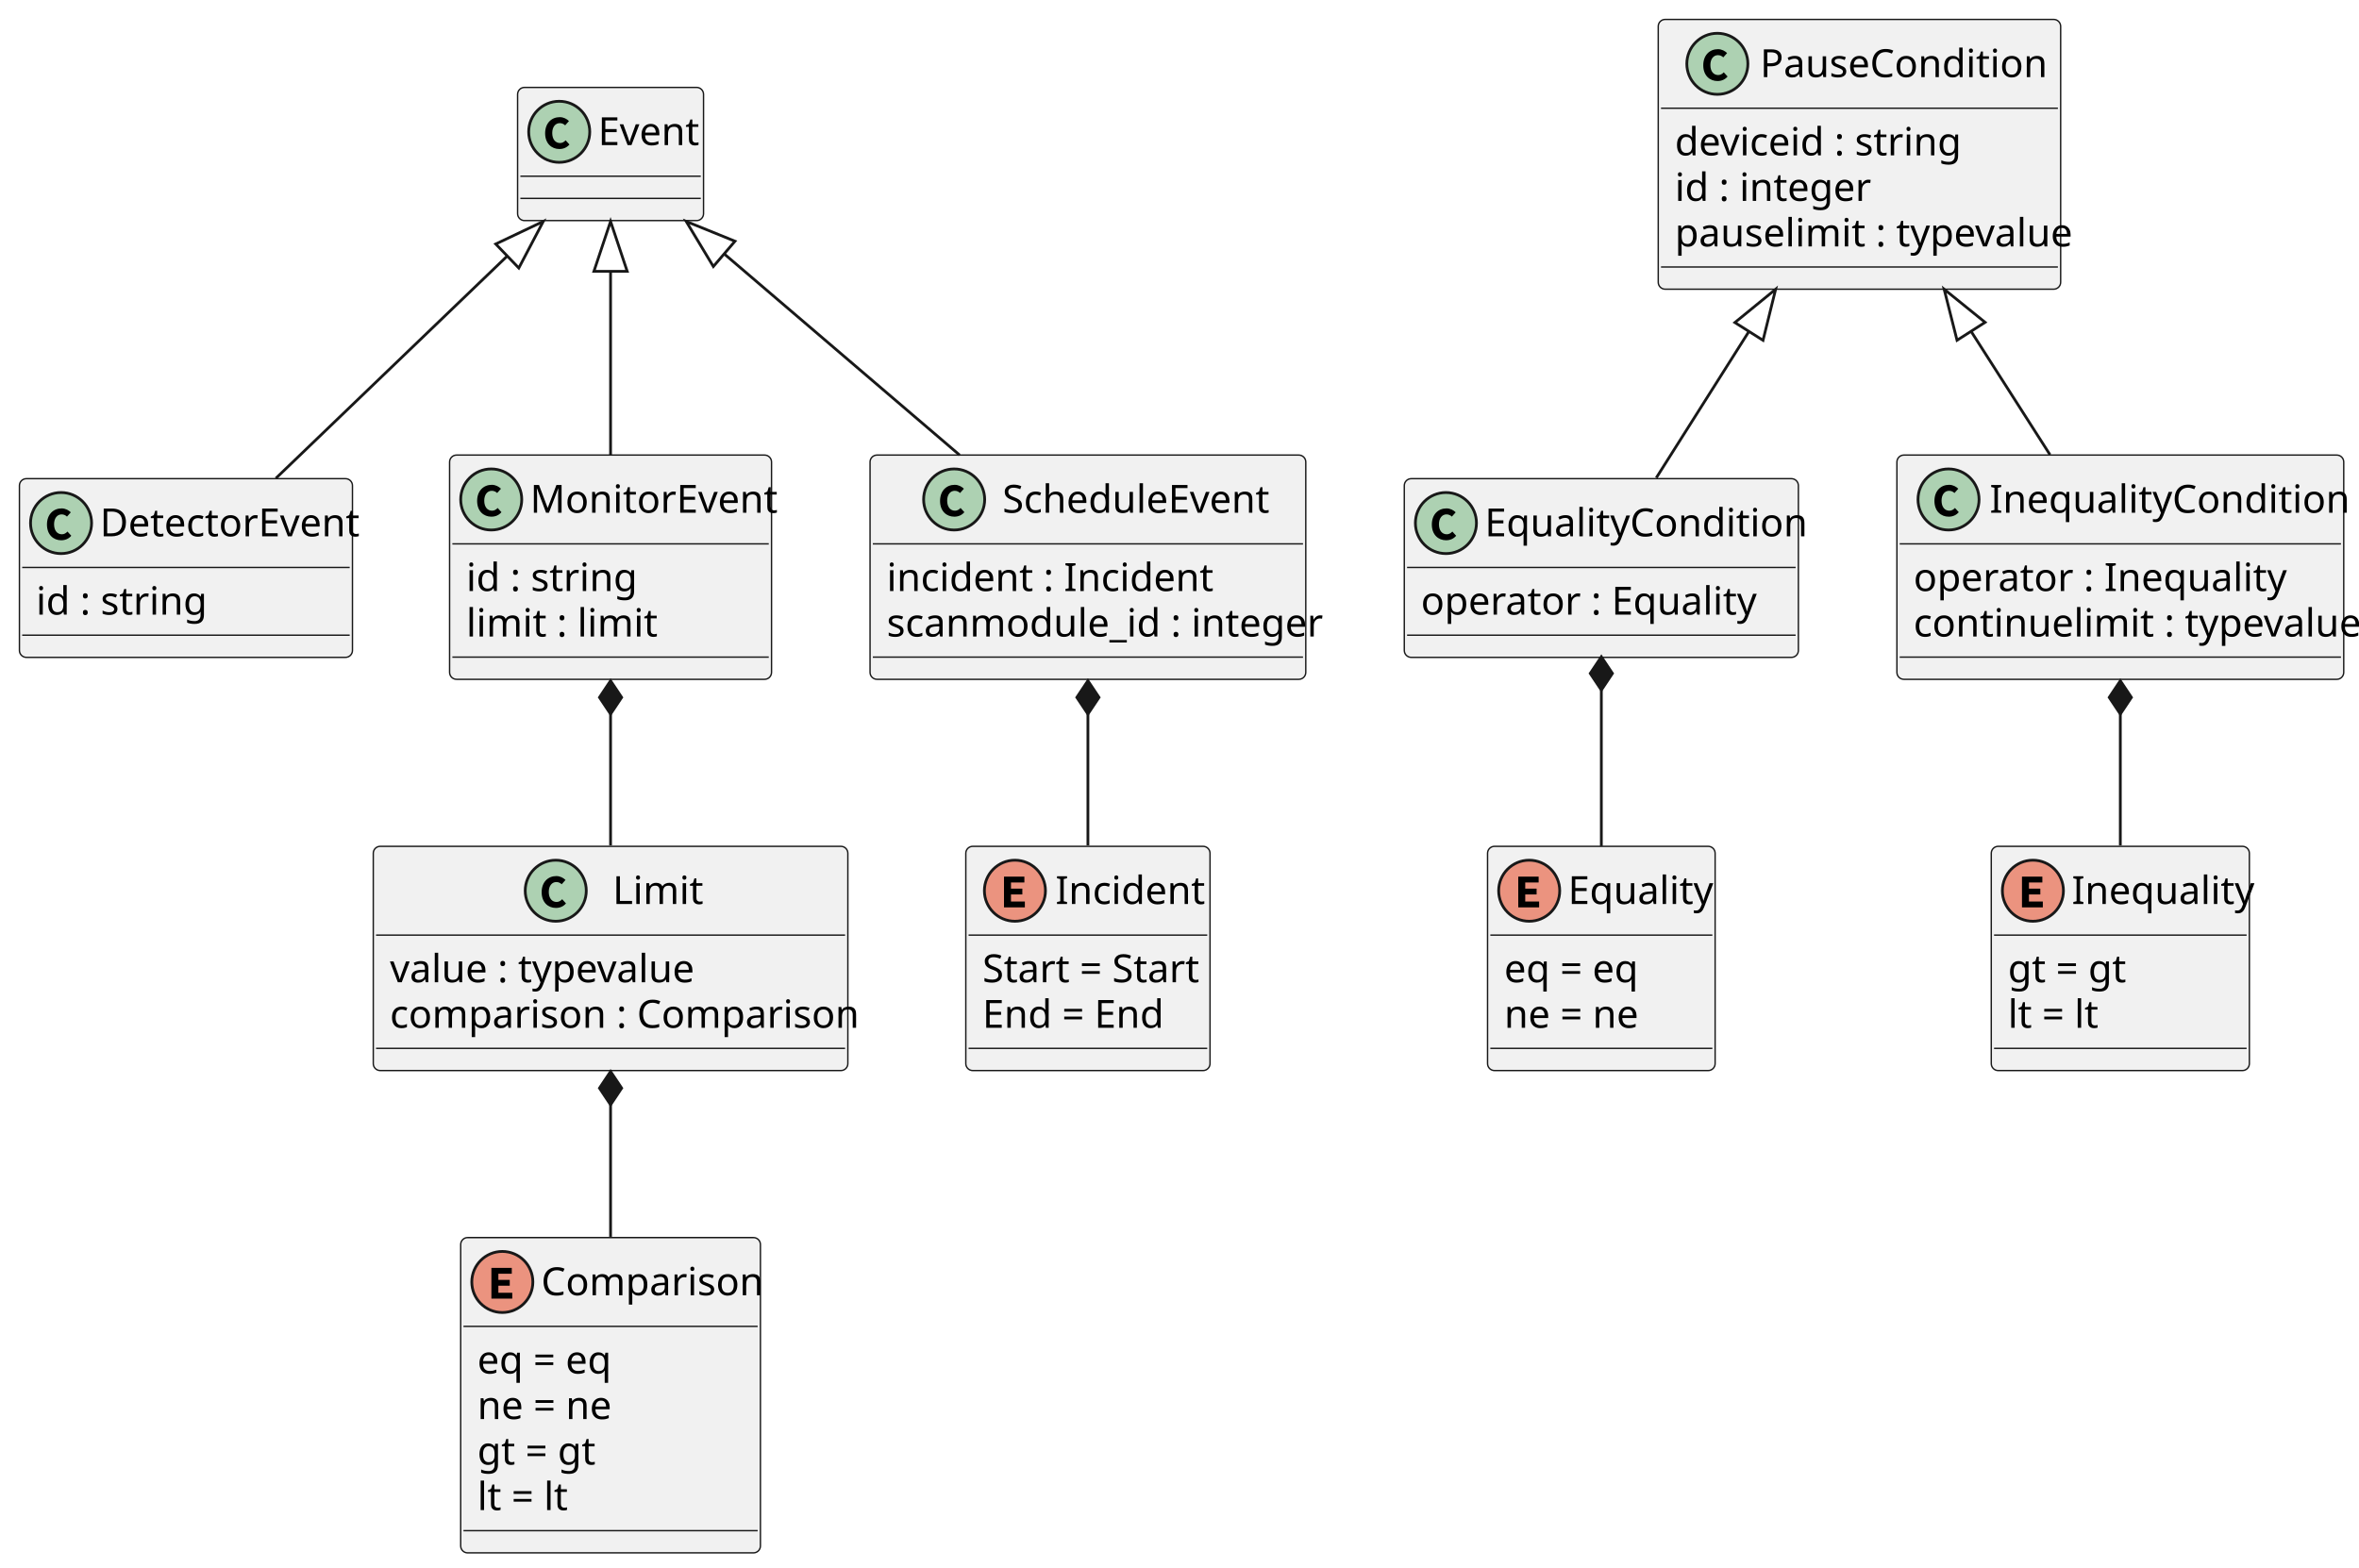
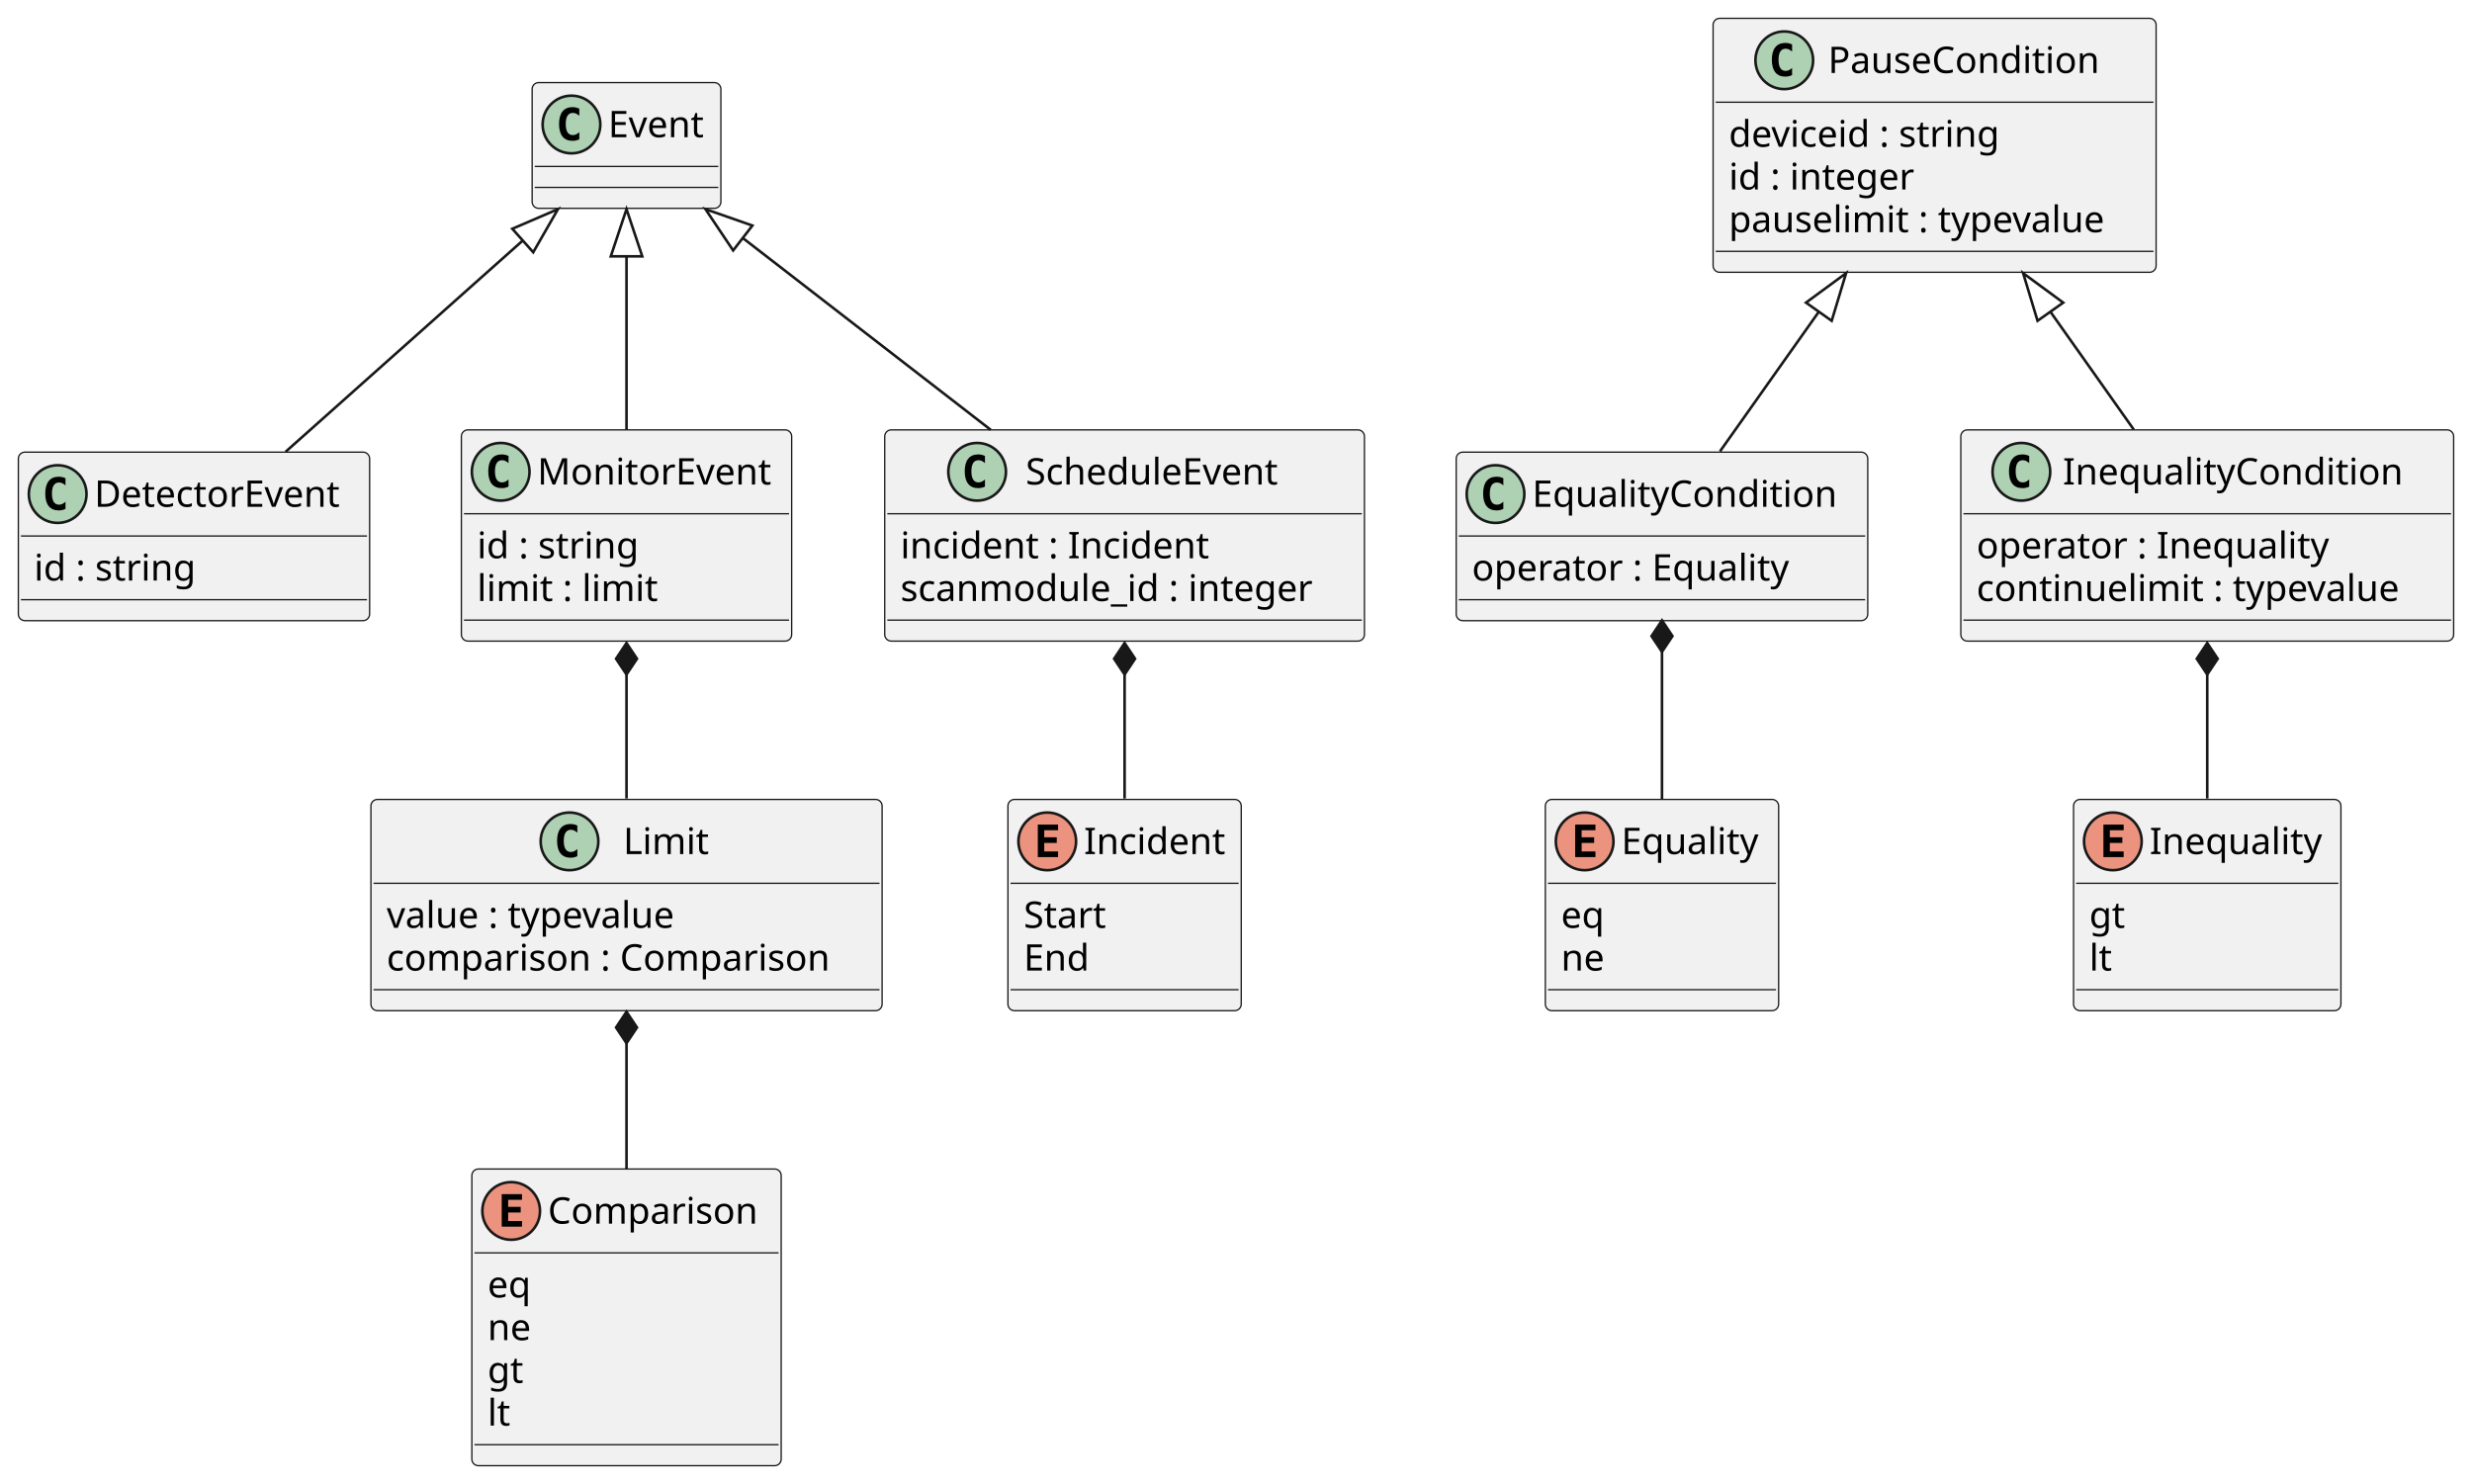
- <svg xmlns="http://www.w3.org/2000/svg" contentStyleType="text/css" height="452.8px" preserveAspectRatio="none" style="width:680px;height:452px;background:#FFFFFF;" version="1.1" viewBox="0 0 680 452" width="680.8px" zoomAndPan="magnify">
+ <svg xmlns="http://www.w3.org/2000/svg" contentStyleType="text/css" height="566px" preserveAspectRatio="none" style="width:943px;height:566px;background:#FFFFFF;" version="1.1" viewBox="0 0 943 566" width="943px" zoomAndPan="magnify">
  <defs />
  <g>
    <g id="elem_Event">
-       <rect codeLine="3" fill="#F1F1F1" height="38.4" id="Event" rx="2" ry="2" style="stroke:#181818;stroke-width:0.4;" width="53.6" x="149.2" y="25.2" />
-       <ellipse cx="161.2" cy="38" fill="#ADD1B2" rx="8.8" ry="8.8" style="stroke:#181818;stroke-width:0.8;" />
-       <path d="M161.238,42.962 C162.438,42.962 163.425,42.513 164.15,41.663 L163.05,40.45 C162.613,40.925 162.088,41.237 161.45,41.237 C160.113,41.237 159.188,40.175 159.188,38.35 C159.188,36.575 160.113,35.5 161.363,35.5 C162.012,35.5 162.488,35.75 162.912,36.138 L164.012,34.9 C163.412,34.312 162.488,33.775 161.363,33.775 C159,33.775 157.137,35.487 157.137,38.425 C157.137,41.4 159.037,42.962 161.238,42.962 Z " fill="#000000" />
-       <text fill="#000000" font-family="sans-serif" font-size="11.2" lengthAdjust="spacing" textLength="28" x="172.4" y="41.828">Event</text>
-       <line style="stroke:#181818;stroke-width:0.4;" x1="150" x2="202" y1="50.8" y2="50.8" />
-       <line style="stroke:#181818;stroke-width:0.4;" x1="150" x2="202" y1="57.2" y2="57.2" />
+       <rect codeLine="3" fill="#F1F1F1" height="48" id="Event" rx="2.5" ry="2.5" style="stroke:#181818;stroke-width:0.5;" width="72" x="203" y="31.5" />
+       <ellipse cx="218" cy="47.5" fill="#ADD1B2" rx="11" ry="11" style="stroke:#181818;stroke-width:1.0;" />
+       <path d="M220.984,53.141 Q220.406,53.438 219.766,53.578 Q219.125,53.734 218.422,53.734 Q215.906,53.734 214.578,52.094 Q213.266,50.438 213.266,47.312 Q213.266,44.172 214.578,42.531 Q215.906,40.875 218.422,40.875 Q219.125,40.875 219.766,41.031 Q220.422,41.172 220.984,41.469 L220.984,44.188 Q220.344,43.609 219.75,43.344 Q219.156,43.078 218.531,43.078 Q217.188,43.078 216.5,44.141 Q215.812,45.203 215.812,47.312 Q215.812,49.406 216.5,50.484 Q217.188,51.547 218.531,51.547 Q219.156,51.547 219.75,51.281 Q220.344,51 220.984,50.422 L220.984,53.141 Z " fill="#000000" />
+       <text fill="#000000" font-family="sans-serif" font-size="14" lengthAdjust="spacing" textLength="40" x="232" y="52.347">Event</text>
+       <line style="stroke:#181818;stroke-width:0.5;" x1="204" x2="274" y1="63.5" y2="63.5" />
+       <line style="stroke:#181818;stroke-width:0.5;" x1="204" x2="274" y1="71.5" y2="71.5" />
    </g>
    <g id="elem_DetectorEvent">
-       <rect codeLine="9" fill="#F1F1F1" height="51.525" id="DetectorEvent" rx="2" ry="2" style="stroke:#181818;stroke-width:0.4;" width="96" x="5.6" y="138" />
-       <ellipse cx="17.6" cy="150.8" fill="#ADD1B2" rx="8.8" ry="8.8" style="stroke:#181818;stroke-width:0.8;" />
-       <path d="M17.637,155.762 C18.837,155.762 19.825,155.312 20.55,154.463 L19.45,153.25 C19.012,153.725 18.488,154.037 17.85,154.037 C16.512,154.037 15.588,152.975 15.588,151.15 C15.588,149.375 16.512,148.3 17.762,148.3 C18.413,148.3 18.887,148.55 19.312,148.938 L20.413,147.7 C19.812,147.113 18.887,146.575 17.762,146.575 C15.4,146.575 13.537,148.287 13.537,151.225 C13.537,154.2 15.438,155.762 17.637,155.762 Z " fill="#000000" />
-       <text fill="#000000" font-family="sans-serif" font-size="11.2" lengthAdjust="spacing" textLength="70.4" x="28.8" y="154.628">DetectorEvent</text>
-       <line style="stroke:#181818;stroke-width:0.4;" x1="6.4" x2="100.8" y1="163.6" y2="163.6" />
-       <text fill="#000000" font-family="sans-serif" font-size="11.2" lengthAdjust="spacing" textLength="44.8" x="10.4" y="177.191">id : string</text>
-       <line style="stroke:#181818;stroke-width:0.4;" x1="6.4" x2="100.8" y1="183.125" y2="183.125" />
+       <rect codeLine="9" fill="#F1F1F1" height="64.297" id="DetectorEvent" rx="2.5" ry="2.5" style="stroke:#181818;stroke-width:0.5;" width="134" x="7" y="172.5" />
+       <ellipse cx="22" cy="188.5" fill="#ADD1B2" rx="11" ry="11" style="stroke:#181818;stroke-width:1.0;" />
+       <path d="M24.984,194.141 Q24.406,194.438 23.766,194.578 Q23.125,194.734 22.422,194.734 Q19.906,194.734 18.578,193.094 Q17.266,191.438 17.266,188.312 Q17.266,185.172 18.578,183.531 Q19.906,181.875 22.422,181.875 Q23.125,181.875 23.766,182.031 Q24.422,182.172 24.984,182.469 L24.984,185.188 Q24.344,184.609 23.75,184.344 Q23.156,184.078 22.531,184.078 Q21.188,184.078 20.5,185.141 Q19.812,186.203 19.812,188.312 Q19.812,190.406 20.5,191.484 Q21.188,192.547 22.531,192.547 Q23.156,192.547 23.75,192.281 Q24.344,192 24.984,191.422 L24.984,194.141 Z " fill="#000000" />
+       <text fill="#000000" font-family="sans-serif" font-size="14" lengthAdjust="spacing" textLength="102" x="36" y="193.347">DetectorEvent</text>
+       <line style="stroke:#181818;stroke-width:0.5;" x1="8" x2="140" y1="204.5" y2="204.5" />
+       <text fill="#000000" font-family="sans-serif" font-size="14" lengthAdjust="spacing" textLength="66" x="13" y="221.495">id : string</text>
+       <line style="stroke:#181818;stroke-width:0.5;" x1="8" x2="140" y1="228.797" y2="228.797" />
    </g>
    <g id="elem_MonitorEvent">
-       <rect codeLine="13" fill="#F1F1F1" height="64.65" id="MonitorEvent" rx="2" ry="2" style="stroke:#181818;stroke-width:0.4;" width="92.8" x="129.6" y="131.2" />
-       <ellipse cx="141.6" cy="144" fill="#ADD1B2" rx="8.8" ry="8.8" style="stroke:#181818;stroke-width:0.8;" />
-       <path d="M141.637,148.963 C142.838,148.963 143.825,148.512 144.55,147.662 L143.45,146.45 C143.012,146.925 142.488,147.238 141.85,147.238 C140.512,147.238 139.588,146.175 139.588,144.35 C139.588,142.575 140.512,141.5 141.762,141.5 C142.412,141.5 142.887,141.75 143.312,142.137 L144.412,140.9 C143.812,140.312 142.887,139.775 141.762,139.775 C139.4,139.775 137.537,141.488 137.537,144.425 C137.537,147.4 139.438,148.963 141.637,148.963 Z " fill="#000000" />
-       <text fill="#000000" font-family="sans-serif" font-size="11.2" lengthAdjust="spacing" textLength="67.2" x="152.8" y="147.828">MonitorEvent</text>
-       <line style="stroke:#181818;stroke-width:0.4;" x1="130.4" x2="221.6" y1="156.8" y2="156.8" />
-       <text fill="#000000" font-family="sans-serif" font-size="11.2" lengthAdjust="spacing" textLength="44.8" x="134.4" y="170.391">id : string</text>
-       <text fill="#000000" font-family="sans-serif" font-size="11.2" lengthAdjust="spacing" textLength="48.8" x="134.4" y="183.516">limit : limit</text>
-       <line style="stroke:#181818;stroke-width:0.4;" x1="130.4" x2="221.6" y1="189.45" y2="189.45" />
+       <rect codeLine="13" fill="#F1F1F1" height="80.594" id="MonitorEvent" rx="2.5" ry="2.5" style="stroke:#181818;stroke-width:0.5;" width="126" x="176" y="164" />
+       <ellipse cx="191" cy="180" fill="#ADD1B2" rx="11" ry="11" style="stroke:#181818;stroke-width:1.0;" />
+       <path d="M193.984,185.641 Q193.406,185.938 192.766,186.078 Q192.125,186.234 191.422,186.234 Q188.906,186.234 187.578,184.594 Q186.266,182.938 186.266,179.812 Q186.266,176.672 187.578,175.031 Q188.906,173.375 191.422,173.375 Q192.125,173.375 192.766,173.531 Q193.422,173.672 193.984,173.969 L193.984,176.688 Q193.344,176.109 192.75,175.844 Q192.156,175.578 191.531,175.578 Q190.188,175.578 189.5,176.641 Q188.812,177.703 188.812,179.812 Q188.812,181.906 189.5,182.984 Q190.188,184.047 191.531,184.047 Q192.156,184.047 192.75,183.781 Q193.344,183.5 193.984,182.922 L193.984,185.641 Z " fill="#000000" />
+       <text fill="#000000" font-family="sans-serif" font-size="14" lengthAdjust="spacing" textLength="94" x="205" y="184.847">MonitorEvent</text>
+       <line style="stroke:#181818;stroke-width:0.5;" x1="177" x2="301" y1="196" y2="196" />
+       <text fill="#000000" font-family="sans-serif" font-size="14" lengthAdjust="spacing" textLength="66" x="182" y="212.995">id : string</text>
+       <text fill="#000000" font-family="sans-serif" font-size="14" lengthAdjust="spacing" textLength="75" x="182" y="229.292">limit : limit</text>
+       <line style="stroke:#181818;stroke-width:0.5;" x1="177" x2="301" y1="236.594" y2="236.594" />
    </g>
    <g id="elem_ScheduleEvent">
-       <rect codeLine="19" fill="#F1F1F1" height="64.65" id="ScheduleEvent" rx="2" ry="2" style="stroke:#181818;stroke-width:0.4;" width="125.6" x="250.8" y="131.2" />
-       <ellipse cx="275.04" cy="144" fill="#ADD1B2" rx="8.8" ry="8.8" style="stroke:#181818;stroke-width:0.8;" />
-       <path d="M275.077,148.963 C276.277,148.963 277.265,148.512 277.99,147.662 L276.89,146.45 C276.452,146.925 275.928,147.238 275.29,147.238 C273.952,147.238 273.027,146.175 273.027,144.35 C273.027,142.575 273.952,141.5 275.202,141.5 C275.853,141.5 276.327,141.75 276.752,142.137 L277.853,140.9 C277.252,140.312 276.327,139.775 275.202,139.775 C272.84,139.775 270.978,141.488 270.978,144.425 C270.978,147.4 272.877,148.963 275.077,148.963 Z " fill="#000000" />
-       <text fill="#000000" font-family="sans-serif" font-size="11.2" lengthAdjust="spacing" textLength="72.8" x="288.96" y="147.828">ScheduleEvent</text>
-       <line style="stroke:#181818;stroke-width:0.4;" x1="251.6" x2="375.6" y1="156.8" y2="156.8" />
-       <text fill="#000000" font-family="sans-serif" font-size="11.2" lengthAdjust="spacing" textLength="86.4" x="255.6" y="170.391">incident : Incident</text>
-       <text fill="#000000" font-family="sans-serif" font-size="11.2" lengthAdjust="spacing" textLength="116" x="255.6" y="183.516">scanmodule_id : integer</text>
-       <line style="stroke:#181818;stroke-width:0.4;" x1="251.6" x2="375.6" y1="189.45" y2="189.45" />
+       <rect codeLine="19" fill="#F1F1F1" height="80.594" id="ScheduleEvent" rx="2.5" ry="2.5" style="stroke:#181818;stroke-width:0.5;" width="183" x="337.5" y="164" />
+       <ellipse cx="372.75" cy="180" fill="#ADD1B2" rx="11" ry="11" style="stroke:#181818;stroke-width:1.0;" />
+       <path d="M375.734,185.641 Q375.156,185.938 374.516,186.078 Q373.875,186.234 373.172,186.234 Q370.656,186.234 369.328,184.594 Q368.016,182.938 368.016,179.812 Q368.016,176.672 369.328,175.031 Q370.656,173.375 373.172,173.375 Q373.875,173.375 374.516,173.531 Q375.172,173.672 375.734,173.969 L375.734,176.688 Q375.094,176.109 374.5,175.844 Q373.906,175.578 373.281,175.578 Q371.938,175.578 371.25,176.641 Q370.562,177.703 370.562,179.812 Q370.562,181.906 371.25,182.984 Q371.938,184.047 373.281,184.047 Q373.906,184.047 374.5,183.781 Q375.094,183.5 375.734,182.922 L375.734,185.641 Z " fill="#000000" />
+       <text fill="#000000" font-family="sans-serif" font-size="14" lengthAdjust="spacing" textLength="106" x="391.25" y="184.847">ScheduleEvent</text>
+       <line style="stroke:#181818;stroke-width:0.5;" x1="338.5" x2="519.5" y1="196" y2="196" />
+       <text fill="#000000" font-family="sans-serif" font-size="14" lengthAdjust="spacing" textLength="127" x="343.5" y="212.995">incident : Incident</text>
+       <text fill="#000000" font-family="sans-serif" font-size="14" lengthAdjust="spacing" textLength="171" x="343.5" y="229.292">scanmodule_id : integer</text>
+       <line style="stroke:#181818;stroke-width:0.5;" x1="338.5" x2="519.5" y1="236.594" y2="236.594" />
    </g>
    <g id="elem_Limit">
-       <rect codeLine="30" fill="#F1F1F1" height="64.65" id="Limit" rx="2" ry="2" style="stroke:#181818;stroke-width:0.4;" width="136.8" x="107.6" y="244" />
-       <ellipse cx="160.2" cy="256.8" fill="#ADD1B2" rx="8.8" ry="8.8" style="stroke:#181818;stroke-width:0.8;" />
-       <path d="M160.238,261.762 C161.438,261.762 162.425,261.312 163.15,260.462 L162.05,259.25 C161.613,259.725 161.088,260.038 160.45,260.038 C159.113,260.038 158.188,258.975 158.188,257.15 C158.188,255.375 159.113,254.3 160.363,254.3 C161.012,254.3 161.488,254.55 161.912,254.938 L163.012,253.7 C162.412,253.113 161.488,252.575 160.363,252.575 C158,252.575 156.137,254.287 156.137,257.225 C156.137,260.2 158.037,261.762 160.238,261.762 Z " fill="#000000" />
-       <text fill="#000000" font-family="sans-serif" font-size="11.2" lengthAdjust="spacing" textLength="24.8" x="176.6" y="260.628">Limit</text>
-       <line style="stroke:#181818;stroke-width:0.4;" x1="108.4" x2="243.6" y1="269.6" y2="269.6" />
-       <text fill="#000000" font-family="sans-serif" font-size="11.2" lengthAdjust="spacing" textLength="81.6" x="112.4" y="283.191">value : typevalue</text>
-       <text fill="#000000" font-family="sans-serif" font-size="11.2" lengthAdjust="spacing" textLength="127.2" x="112.4" y="296.316">comparison : Comparison</text>
-       <line style="stroke:#181818;stroke-width:0.4;" x1="108.4" x2="243.6" y1="302.25" y2="302.25" />
+       <rect codeLine="30" fill="#F1F1F1" height="80.594" id="Limit" rx="2.5" ry="2.5" style="stroke:#181818;stroke-width:0.5;" width="195" x="141.5" y="305" />
+       <ellipse cx="217.25" cy="321" fill="#ADD1B2" rx="11" ry="11" style="stroke:#181818;stroke-width:1.0;" />
+       <path d="M220.234,326.641 Q219.656,326.938 219.016,327.078 Q218.375,327.234 217.672,327.234 Q215.156,327.234 213.828,325.594 Q212.516,323.938 212.516,320.812 Q212.516,317.672 213.828,316.031 Q215.156,314.375 217.672,314.375 Q218.375,314.375 219.016,314.531 Q219.672,314.672 220.234,314.969 L220.234,317.688 Q219.594,317.109 219,316.844 Q218.406,316.578 217.781,316.578 Q216.438,316.578 215.75,317.641 Q215.062,318.703 215.062,320.812 Q215.062,322.906 215.75,323.984 Q216.438,325.047 217.781,325.047 Q218.406,325.047 219,324.781 Q219.594,324.5 220.234,323.922 L220.234,326.641 Z " fill="#000000" />
+       <text fill="#000000" font-family="sans-serif" font-size="14" lengthAdjust="spacing" textLength="35" x="237.75" y="325.847">Limit</text>
+       <line style="stroke:#181818;stroke-width:0.5;" x1="142.5" x2="335.5" y1="337" y2="337" />
+       <text fill="#000000" font-family="sans-serif" font-size="14" lengthAdjust="spacing" textLength="122" x="147.5" y="353.995">value : typevalue</text>
+       <text fill="#000000" font-family="sans-serif" font-size="14" lengthAdjust="spacing" textLength="183" x="147.5" y="370.292">comparison : Comparison</text>
+       <line style="stroke:#181818;stroke-width:0.5;" x1="142.5" x2="335.5" y1="377.594" y2="377.594" />
    </g>
    <g id="elem_Incident">
-       <rect codeLine="25" fill="#F1F1F1" height="64.65" id="Incident" rx="2" ry="2" style="stroke:#181818;stroke-width:0.4;" width="70.4" x="278.4" y="244" />
-       <ellipse cx="292.56" cy="256.8" fill="#EB937F" rx="8.8" ry="8.8" style="stroke:#181818;stroke-width:0.8;" />
-       <path d="M289.41,261.6 L295.423,261.6 L295.423,259.913 L291.423,259.913 L291.423,257.875 L294.697,257.875 L294.697,256.2 L291.423,256.2 L291.423,254.425 L295.285,254.425 L295.285,252.738 L289.41,252.738 L289.41,261.6 Z " fill="#000000" />
-       <text fill="#000000" font-family="sans-serif" font-size="11.2" lengthAdjust="spacing" textLength="40" x="304.24" y="260.628">Incident</text>
-       <line style="stroke:#181818;stroke-width:0.4;" x1="279.2" x2="348" y1="269.6" y2="269.6" />
-       <text fill="#000000" font-family="sans-serif" font-size="11.2" lengthAdjust="spacing" textLength="60.8" x="283.2" y="283.191">Start = Start</text>
-       <text fill="#000000" font-family="sans-serif" font-size="11.2" lengthAdjust="spacing" textLength="49.6" x="283.2" y="296.316">End = End</text>
-       <line style="stroke:#181818;stroke-width:0.4;" x1="279.2" x2="348" y1="302.25" y2="302.25" />
+       <rect codeLine="25" fill="#F1F1F1" height="80.594" id="Incident" rx="2.5" ry="2.5" style="stroke:#181818;stroke-width:0.5;" width="89" x="384.5" y="305" />
+       <ellipse cx="399.5" cy="321" fill="#EB937F" rx="11" ry="11" style="stroke:#181818;stroke-width:1.0;" />
+       <path d="M403.625,327 L395.891,327 L395.891,314.594 L403.625,314.594 L403.625,316.75 L398.344,316.75 L398.344,319.438 L403.125,319.438 L403.125,321.594 L398.344,321.594 L398.344,324.844 L403.625,324.844 L403.625,327 Z " fill="#000000" />
+       <text fill="#000000" font-family="sans-serif" font-size="14" lengthAdjust="spacing" textLength="57" x="413.5" y="325.847">Incident</text>
+       <line style="stroke:#181818;stroke-width:0.5;" x1="385.5" x2="472.5" y1="337" y2="337" />
+       <text fill="#000000" font-family="sans-serif" font-size="14" lengthAdjust="spacing" textLength="34" x="390.5" y="353.995">Start</text>
+       <text fill="#000000" font-family="sans-serif" font-size="14" lengthAdjust="spacing" textLength="27" x="390.5" y="370.292">End</text>
+       <line style="stroke:#181818;stroke-width:0.5;" x1="385.5" x2="472.5" y1="377.594" y2="377.594" />
    </g>
    <g id="elem_Comparison">
-       <rect codeLine="36" fill="#F1F1F1" height="90.9" id="Comparison" rx="2" ry="2" style="stroke:#181818;stroke-width:0.4;" width="86.4" x="132.8" y="356.8" />
-       <ellipse cx="144.8" cy="369.6" fill="#EB937F" rx="8.8" ry="8.8" style="stroke:#181818;stroke-width:0.8;" />
-       <path d="M141.65,374.4 L147.662,374.4 L147.662,372.712 L143.662,372.712 L143.662,370.675 L146.938,370.675 L146.938,369 L143.662,369 L143.662,367.225 L147.525,367.225 L147.525,365.538 L141.65,365.538 L141.65,374.4 Z " fill="#000000" />
-       <text fill="#000000" font-family="sans-serif" font-size="11.2" lengthAdjust="spacing" textLength="60.8" x="156" y="373.428">Comparison</text>
-       <line style="stroke:#181818;stroke-width:0.4;" x1="133.6" x2="218.4" y1="382.4" y2="382.4" />
-       <text fill="#000000" font-family="sans-serif" font-size="11.2" lengthAdjust="spacing" textLength="35.2" x="137.6" y="395.991">eq = eq</text>
-       <text fill="#000000" font-family="sans-serif" font-size="11.2" lengthAdjust="spacing" textLength="35.2" x="137.6" y="409.116">ne = ne</text>
-       <text fill="#000000" font-family="sans-serif" font-size="11.2" lengthAdjust="spacing" textLength="32" x="137.6" y="422.241">gt = gt</text>
-       <text fill="#000000" font-family="sans-serif" font-size="11.2" lengthAdjust="spacing" textLength="24" x="137.6" y="435.366">lt = lt</text>
-       <line style="stroke:#181818;stroke-width:0.4;" x1="133.6" x2="218.4" y1="441.3" y2="441.3" />
+       <rect codeLine="36" fill="#F1F1F1" height="113.188" id="Comparison" rx="2.5" ry="2.5" style="stroke:#181818;stroke-width:0.5;" width="118" x="180" y="446" />
+       <ellipse cx="195" cy="462" fill="#EB937F" rx="11" ry="11" style="stroke:#181818;stroke-width:1.0;" />
+       <path d="M199.125,468 L191.391,468 L191.391,455.594 L199.125,455.594 L199.125,457.75 L193.844,457.75 L193.844,460.438 L198.625,460.438 L198.625,462.594 L193.844,462.594 L193.844,465.844 L199.125,465.844 L199.125,468 Z " fill="#000000" />
+       <text fill="#000000" font-family="sans-serif" font-size="14" lengthAdjust="spacing" textLength="86" x="209" y="466.847">Comparison</text>
+       <line style="stroke:#181818;stroke-width:0.5;" x1="181" x2="297" y1="478" y2="478" />
+       <text fill="#000000" font-family="sans-serif" font-size="14" lengthAdjust="spacing" textLength="18" x="186" y="494.995">eq</text>
+       <text fill="#000000" font-family="sans-serif" font-size="14" lengthAdjust="spacing" textLength="18" x="186" y="511.292">ne</text>
+       <text fill="#000000" font-family="sans-serif" font-size="14" lengthAdjust="spacing" textLength="14" x="186" y="527.589">gt</text>
+       <text fill="#000000" font-family="sans-serif" font-size="14" lengthAdjust="spacing" textLength="9" x="186" y="543.886">lt</text>
+       <line style="stroke:#181818;stroke-width:0.5;" x1="181" x2="297" y1="551.188" y2="551.188" />
    </g>
    <g id="elem_PauseCondition">
-       <rect codeLine="44" fill="#F1F1F1" height="77.775" id="PauseCondition" rx="2" ry="2" style="stroke:#181818;stroke-width:0.4;" width="116" x="478" y="5.6" />
-       <ellipse cx="495.04" cy="18.4" fill="#ADD1B2" rx="8.8" ry="8.8" style="stroke:#181818;stroke-width:0.8;" />
-       <path d="M495.077,23.363 C496.277,23.363 497.265,22.913 497.99,22.062 L496.89,20.85 C496.452,21.325 495.928,21.637 495.29,21.637 C493.952,21.637 493.027,20.575 493.027,18.75 C493.027,16.975 493.952,15.9 495.202,15.9 C495.853,15.9 496.327,16.15 496.752,16.538 L497.853,15.3 C497.252,14.713 496.327,14.175 495.202,14.175 C492.84,14.175 490.978,15.887 490.978,18.825 C490.978,21.8 492.877,23.363 495.077,23.363 Z " fill="#000000" />
-       <text fill="#000000" font-family="sans-serif" font-size="11.2" lengthAdjust="spacing" textLength="79.2" x="507.36" y="22.228">PauseCondition</text>
-       <line style="stroke:#181818;stroke-width:0.4;" x1="478.8" x2="593.2" y1="31.2" y2="31.2" />
-       <text fill="#000000" font-family="sans-serif" font-size="11.2" lengthAdjust="spacing" textLength="76" x="482.8" y="44.791">deviceid : string</text>
-       <text fill="#000000" font-family="sans-serif" font-size="11.2" lengthAdjust="spacing" textLength="50.4" x="482.8" y="57.916">id : integer</text>
-       <text fill="#000000" font-family="sans-serif" font-size="11.2" lengthAdjust="spacing" textLength="106.4" x="482.8" y="71.041">pauselimit : typevalue</text>
-       <line style="stroke:#181818;stroke-width:0.4;" x1="478.8" x2="593.2" y1="76.975" y2="76.975" />
+       <rect codeLine="44" fill="#F1F1F1" height="96.891" id="PauseCondition" rx="2.5" ry="2.5" style="stroke:#181818;stroke-width:0.5;" width="169" x="653.5" y="7" />
+       <ellipse cx="680.65" cy="23" fill="#ADD1B2" rx="11" ry="11" style="stroke:#181818;stroke-width:1.0;" />
+       <path d="M683.634,28.641 Q683.056,28.938 682.416,29.078 Q681.775,29.234 681.072,29.234 Q678.556,29.234 677.228,27.594 Q675.916,25.938 675.916,22.812 Q675.916,19.672 677.228,18.031 Q678.556,16.375 681.072,16.375 Q681.775,16.375 682.416,16.531 Q683.072,16.672 683.634,16.969 L683.634,19.688 Q682.994,19.109 682.4,18.844 Q681.806,18.578 681.181,18.578 Q679.837,18.578 679.15,19.641 Q678.462,20.703 678.462,22.812 Q678.462,24.906 679.15,25.984 Q679.837,27.047 681.181,27.047 Q681.806,27.047 682.4,26.781 Q682.994,26.5 683.634,25.922 L683.634,28.641 Z " fill="#000000" />
+       <text fill="#000000" font-family="sans-serif" font-size="14" lengthAdjust="spacing" textLength="110" x="697.35" y="27.847">PauseCondition</text>
+       <line style="stroke:#181818;stroke-width:0.5;" x1="654.5" x2="821.5" y1="39" y2="39" />
+       <text fill="#000000" font-family="sans-serif" font-size="14" lengthAdjust="spacing" textLength="113" x="659.5" y="55.995">deviceid : string</text>
+       <text fill="#000000" font-family="sans-serif" font-size="14" lengthAdjust="spacing" textLength="77" x="659.5" y="72.292">id : integer</text>
+       <text fill="#000000" font-family="sans-serif" font-size="14" lengthAdjust="spacing" textLength="157" x="659.5" y="88.589">pauselimit : typevalue</text>
+       <line style="stroke:#181818;stroke-width:0.5;" x1="654.5" x2="821.5" y1="95.891" y2="95.891" />
    </g>
    <g id="elem_EqualityCondition">
-       <rect codeLine="52" fill="#F1F1F1" height="51.525" id="EqualityCondition" rx="2" ry="2" style="stroke:#181818;stroke-width:0.4;" width="113.6" x="404.8" y="138" />
-       <ellipse cx="416.8" cy="150.8" fill="#ADD1B2" rx="8.8" ry="8.8" style="stroke:#181818;stroke-width:0.8;" />
-       <path d="M416.837,155.762 C418.038,155.762 419.025,155.312 419.75,154.463 L418.65,153.25 C418.212,153.725 417.688,154.037 417.05,154.037 C415.712,154.037 414.788,152.975 414.788,151.15 C414.788,149.375 415.712,148.3 416.962,148.3 C417.613,148.3 418.087,148.55 418.512,148.938 L419.613,147.7 C419.012,147.113 418.087,146.575 416.962,146.575 C414.6,146.575 412.738,148.287 412.738,151.225 C412.738,154.2 414.637,155.762 416.837,155.762 Z " fill="#000000" />
-       <text fill="#000000" font-family="sans-serif" font-size="11.2" lengthAdjust="spacing" textLength="88" x="428" y="154.628">EqualityCondition</text>
-       <line style="stroke:#181818;stroke-width:0.4;" x1="405.6" x2="517.6" y1="163.6" y2="163.6" />
-       <text fill="#000000" font-family="sans-serif" font-size="11.2" lengthAdjust="spacing" textLength="90.4" x="409.6" y="177.191">operator : Equality</text>
-       <line style="stroke:#181818;stroke-width:0.4;" x1="405.6" x2="517.6" y1="183.125" y2="183.125" />
+       <rect codeLine="52" fill="#F1F1F1" height="64.297" id="EqualityCondition" rx="2.5" ry="2.5" style="stroke:#181818;stroke-width:0.5;" width="157" x="555.5" y="172.5" />
+       <ellipse cx="570.5" cy="188.5" fill="#ADD1B2" rx="11" ry="11" style="stroke:#181818;stroke-width:1.0;" />
+       <path d="M573.484,194.141 Q572.906,194.438 572.266,194.578 Q571.625,194.734 570.922,194.734 Q568.406,194.734 567.078,193.094 Q565.766,191.438 565.766,188.312 Q565.766,185.172 567.078,183.531 Q568.406,181.875 570.922,181.875 Q571.625,181.875 572.266,182.031 Q572.922,182.172 573.484,182.469 L573.484,185.188 Q572.844,184.609 572.25,184.344 Q571.656,184.078 571.031,184.078 Q569.688,184.078 569,185.141 Q568.312,186.203 568.312,188.312 Q568.312,190.406 569,191.484 Q569.688,192.547 571.031,192.547 Q571.656,192.547 572.25,192.281 Q572.844,192 573.484,191.422 L573.484,194.141 Z " fill="#000000" />
+       <text fill="#000000" font-family="sans-serif" font-size="14" lengthAdjust="spacing" textLength="125" x="584.5" y="193.347">EqualityCondition</text>
+       <line style="stroke:#181818;stroke-width:0.5;" x1="556.5" x2="711.5" y1="204.5" y2="204.5" />
+       <text fill="#000000" font-family="sans-serif" font-size="14" lengthAdjust="spacing" textLength="132" x="561.5" y="221.495">operator : Equality</text>
+       <line style="stroke:#181818;stroke-width:0.5;" x1="556.5" x2="711.5" y1="228.797" y2="228.797" />
    </g>
    <g id="elem_InequalityCondition">
-       <rect codeLine="62" fill="#F1F1F1" height="64.65" id="InequalityCondition" rx="2" ry="2" style="stroke:#181818;stroke-width:0.4;" width="128.8" x="546.8" y="131.2" />
-       <ellipse cx="561.68" cy="144" fill="#ADD1B2" rx="8.8" ry="8.8" style="stroke:#181818;stroke-width:0.8;" />
-       <path d="M561.717,148.963 C562.918,148.963 563.905,148.512 564.63,147.662 L563.53,146.45 C563.092,146.925 562.567,147.238 561.93,147.238 C560.592,147.238 559.668,146.175 559.668,144.35 C559.668,142.575 560.592,141.5 561.842,141.5 C562.492,141.5 562.967,141.75 563.393,142.137 L564.492,140.9 C563.893,140.312 562.967,139.775 561.842,139.775 C559.48,139.775 557.617,141.488 557.617,144.425 C557.617,147.4 559.518,148.963 561.717,148.963 Z " fill="#000000" />
-       <text fill="#000000" font-family="sans-serif" font-size="11.2" lengthAdjust="spacing" textLength="96.8" x="573.52" y="147.828">InequalityCondition</text>
-       <line style="stroke:#181818;stroke-width:0.4;" x1="547.6" x2="674.8" y1="156.8" y2="156.8" />
-       <text fill="#000000" font-family="sans-serif" font-size="11.2" lengthAdjust="spacing" textLength="99.2" x="551.6" y="170.391">operator : Inequality</text>
-       <text fill="#000000" font-family="sans-serif" font-size="11.2" lengthAdjust="spacing" textLength="119.2" x="551.6" y="183.516">continuelimit : typevalue</text>
-       <line style="stroke:#181818;stroke-width:0.4;" x1="547.6" x2="674.8" y1="189.45" y2="189.45" />
+       <rect codeLine="62" fill="#F1F1F1" height="80.594" id="InequalityCondition" rx="2.5" ry="2.5" style="stroke:#181818;stroke-width:0.5;" width="188" x="748" y="164" />
+       <ellipse cx="771.1" cy="180" fill="#ADD1B2" rx="11" ry="11" style="stroke:#181818;stroke-width:1.0;" />
+       <path d="M774.084,185.641 Q773.506,185.938 772.866,186.078 Q772.225,186.234 771.522,186.234 Q769.006,186.234 767.678,184.594 Q766.366,182.938 766.366,179.812 Q766.366,176.672 767.678,175.031 Q769.006,173.375 771.522,173.375 Q772.225,173.375 772.866,173.531 Q773.522,173.672 774.084,173.969 L774.084,176.688 Q773.444,176.109 772.85,175.844 Q772.256,175.578 771.631,175.578 Q770.288,175.578 769.6,176.641 Q768.913,177.703 768.913,179.812 Q768.913,181.906 769.6,182.984 Q770.288,184.047 771.631,184.047 Q772.256,184.047 772.85,183.781 Q773.444,183.5 774.084,182.922 L774.084,185.641 Z " fill="#000000" />
+       <text fill="#000000" font-family="sans-serif" font-size="14" lengthAdjust="spacing" textLength="138" x="786.9" y="184.847">InequalityCondition</text>
+       <line style="stroke:#181818;stroke-width:0.5;" x1="749" x2="935" y1="196" y2="196" />
+       <text fill="#000000" font-family="sans-serif" font-size="14" lengthAdjust="spacing" textLength="145" x="754" y="212.995">operator : Inequality</text>
+       <text fill="#000000" font-family="sans-serif" font-size="14" lengthAdjust="spacing" textLength="176" x="754" y="229.292">continuelimit : typevalue</text>
+       <line style="stroke:#181818;stroke-width:0.5;" x1="749" x2="935" y1="236.594" y2="236.594" />
    </g>
    <g id="elem_Equality">
-       <rect codeLine="57" fill="#F1F1F1" height="64.65" id="Equality" rx="2" ry="2" style="stroke:#181818;stroke-width:0.4;" width="65.6" x="428.8" y="244" />
-       <ellipse cx="440.8" cy="256.8" fill="#EB937F" rx="8.8" ry="8.8" style="stroke:#181818;stroke-width:0.8;" />
-       <path d="M437.65,261.6 L443.663,261.6 L443.663,259.913 L439.663,259.913 L439.663,257.875 L442.938,257.875 L442.938,256.2 L439.663,256.2 L439.663,254.425 L443.525,254.425 L443.525,252.738 L437.65,252.738 L437.65,261.6 Z " fill="#000000" />
-       <text fill="#000000" font-family="sans-serif" font-size="11.2" lengthAdjust="spacing" textLength="40" x="452" y="260.628">Equality</text>
-       <line style="stroke:#181818;stroke-width:0.4;" x1="429.6" x2="493.6" y1="269.6" y2="269.6" />
-       <text fill="#000000" font-family="sans-serif" font-size="11.2" lengthAdjust="spacing" textLength="35.2" x="433.6" y="283.191">eq = eq</text>
-       <text fill="#000000" font-family="sans-serif" font-size="11.2" lengthAdjust="spacing" textLength="35.2" x="433.6" y="296.316">ne = ne</text>
-       <line style="stroke:#181818;stroke-width:0.4;" x1="429.6" x2="493.6" y1="302.25" y2="302.25" />
+       <rect codeLine="57" fill="#F1F1F1" height="80.594" id="Equality" rx="2.5" ry="2.5" style="stroke:#181818;stroke-width:0.5;" width="89" x="589.5" y="305" />
+       <ellipse cx="604.5" cy="321" fill="#EB937F" rx="11" ry="11" style="stroke:#181818;stroke-width:1.0;" />
+       <path d="M608.625,327 L600.891,327 L600.891,314.594 L608.625,314.594 L608.625,316.75 L603.344,316.75 L603.344,319.438 L608.125,319.438 L608.125,321.594 L603.344,321.594 L603.344,324.844 L608.625,324.844 L608.625,327 Z " fill="#000000" />
+       <text fill="#000000" font-family="sans-serif" font-size="14" lengthAdjust="spacing" textLength="57" x="618.5" y="325.847">Equality</text>
+       <line style="stroke:#181818;stroke-width:0.5;" x1="590.5" x2="677.5" y1="337" y2="337" />
+       <text fill="#000000" font-family="sans-serif" font-size="14" lengthAdjust="spacing" textLength="18" x="595.5" y="353.995">eq</text>
+       <text fill="#000000" font-family="sans-serif" font-size="14" lengthAdjust="spacing" textLength="18" x="595.5" y="370.292">ne</text>
+       <line style="stroke:#181818;stroke-width:0.5;" x1="590.5" x2="677.5" y1="377.594" y2="377.594" />
    </g>
    <g id="elem_Inequality">
-       <rect codeLine="68" fill="#F1F1F1" height="64.65" id="Inequality" rx="2" ry="2" style="stroke:#181818;stroke-width:0.4;" width="74.4" x="574" y="244" />
-       <ellipse cx="586" cy="256.8" fill="#EB937F" rx="8.8" ry="8.8" style="stroke:#181818;stroke-width:0.8;" />
-       <path d="M582.85,261.6 L588.862,261.6 L588.862,259.913 L584.862,259.913 L584.862,257.875 L588.138,257.875 L588.138,256.2 L584.862,256.2 L584.862,254.425 L588.725,254.425 L588.725,252.738 L582.85,252.738 L582.85,261.6 Z " fill="#000000" />
-       <text fill="#000000" font-family="sans-serif" font-size="11.2" lengthAdjust="spacing" textLength="48.8" x="597.2" y="260.628">Inequality</text>
-       <line style="stroke:#181818;stroke-width:0.4;" x1="574.8" x2="647.6" y1="269.6" y2="269.6" />
-       <text fill="#000000" font-family="sans-serif" font-size="11.2" lengthAdjust="spacing" textLength="32" x="578.8" y="283.191">gt = gt</text>
-       <text fill="#000000" font-family="sans-serif" font-size="11.2" lengthAdjust="spacing" textLength="24" x="578.8" y="296.316">lt = lt</text>
-       <line style="stroke:#181818;stroke-width:0.4;" x1="574.8" x2="647.6" y1="302.25" y2="302.25" />
+       <rect codeLine="68" fill="#F1F1F1" height="80.594" id="Inequality" rx="2.5" ry="2.5" style="stroke:#181818;stroke-width:0.5;" width="102" x="791" y="305" />
+       <ellipse cx="806" cy="321" fill="#EB937F" rx="11" ry="11" style="stroke:#181818;stroke-width:1.0;" />
+       <path d="M810.125,327 L802.391,327 L802.391,314.594 L810.125,314.594 L810.125,316.75 L804.844,316.75 L804.844,319.438 L809.625,319.438 L809.625,321.594 L804.844,321.594 L804.844,324.844 L810.125,324.844 L810.125,327 Z " fill="#000000" />
+       <text fill="#000000" font-family="sans-serif" font-size="14" lengthAdjust="spacing" textLength="70" x="820" y="325.847">Inequality</text>
+       <line style="stroke:#181818;stroke-width:0.5;" x1="792" x2="892" y1="337" y2="337" />
+       <text fill="#000000" font-family="sans-serif" font-size="14" lengthAdjust="spacing" textLength="14" x="797" y="353.995">gt</text>
+       <text fill="#000000" font-family="sans-serif" font-size="14" lengthAdjust="spacing" textLength="9" x="797" y="370.292">lt</text>
+       <line style="stroke:#181818;stroke-width:0.5;" x1="792" x2="892" y1="377.594" y2="377.594" />
    </g>
    <g id="link_Event_DetectorEvent">
-       <path codeLine="5" d="M146.224,73.809 C125.392,93.825 102.568,115.752 79.512,137.904 " fill="none" id="Event-backto-DetectorEvent" style="stroke:#181818;stroke-width:0.8;" />
-       <polygon fill="none" points="156.608,63.832,142.899,70.348,149.55,77.27,156.608,63.832" style="stroke:#181818;stroke-width:0.8;" />
+       <path codeLine="5" d="M199.421,91.765 C171.341,116.785 140.01,144.69 108.93,172.38 " fill="none" id="Event-backto-DetectorEvent" style="stroke:#181818;stroke-width:1.0;" />
+       <polygon fill="none" points="212.86,79.79,195.429,87.285,203.412,96.244,212.86,79.79" style="stroke:#181818;stroke-width:1.0;" />
    </g>
    <g id="link_Event_MonitorEvent">
-       <path codeLine="6" d="M176,78.232 C176,96.304 176,109.664 176,131.192 " fill="none" id="Event-backto-MonitorEvent" style="stroke:#181818;stroke-width:0.8;" />
-       <polygon fill="none" points="176,63.832,171.2,78.232,180.8,78.232,176,63.832" style="stroke:#181818;stroke-width:0.8;" />
+       <path codeLine="6" d="M239,97.79 C239,120.38 239,137.08 239,163.99 " fill="none" id="Event-backto-MonitorEvent" style="stroke:#181818;stroke-width:1.0;" />
+       <polygon fill="none" points="239,79.79,233,97.79,245,97.79,239,79.79" style="stroke:#181818;stroke-width:1.0;" />
    </g>
    <g id="link_Event_ScheduleEvent">
-       <path codeLine="7" d="M208.746,73.188 C229.89,91.26 251.432,109.664 276.616,131.192 " fill="none" id="Event-backto-ScheduleEvent" style="stroke:#181818;stroke-width:0.8;" />
-       <polygon fill="none" points="197.8,63.832,205.628,76.837,211.865,69.539,197.8,63.832" style="stroke:#181818;stroke-width:0.8;" />
+       <path codeLine="7" d="M283.345,90.806 C312.535,113.397 343.16,137.08 377.94,163.99 " fill="none" id="Event-backto-ScheduleEvent" style="stroke:#181818;stroke-width:1.0;" />
+       <polygon fill="none" points="269.11,79.79,279.673,95.552,287.017,86.061,269.11,79.79" style="stroke:#181818;stroke-width:1.0;" />
    </g>
    <g id="link_MonitorEvent_Limit">
-       <path codeLine="17" d="M176,205.864 C176,220.752 176,228.84 176,243.728 " fill="none" id="MonitorEvent-backto-Limit" style="stroke:#181818;stroke-width:0.8;" />
-       <polygon fill="#181818" points="176,196.264,172.8,201.064,176,205.864,179.2,201.064,176,196.264" style="stroke:#181818;stroke-width:0.8;" />
+       <path codeLine="17" d="M239,257.33 C239,275.94 239,286.05 239,304.66 " fill="none" id="MonitorEvent-backto-Limit" style="stroke:#181818;stroke-width:1.0;" />
+       <polygon fill="#181818" points="239,245.33,235,251.33,239,257.33,243,251.33,239,245.33" style="stroke:#181818;stroke-width:1.0;" />
    </g>
    <g id="link_ScheduleEvent_Incident">
-       <path codeLine="23" d="M313.6,205.864 C313.6,220.752 313.6,228.84 313.6,243.728 " fill="none" id="ScheduleEvent-backto-Incident" style="stroke:#181818;stroke-width:0.8;" />
-       <polygon fill="#181818" points="313.6,196.264,310.4,201.064,313.6,205.864,316.8,201.064,313.6,196.264" style="stroke:#181818;stroke-width:0.8;" />
+       <path codeLine="23" d="M429,257.33 C429,275.94 429,286.05 429,304.66 " fill="none" id="ScheduleEvent-backto-Incident" style="stroke:#181818;stroke-width:1.0;" />
+       <polygon fill="#181818" points="429,245.33,425,251.33,429,257.33,433,251.33,429,245.33" style="stroke:#181818;stroke-width:1.0;" />
    </g>
    <g id="link_Limit_Comparison">
-       <path codeLine="34" d="M176,318.512 C176,332.984 176,340.776 176,356.568 " fill="none" id="Limit-backto-Comparison" style="stroke:#181818;stroke-width:0.8;" />
-       <polygon fill="#181818" points="176,308.912,172.8,313.712,176,318.512,179.2,313.712,176,308.912" style="stroke:#181818;stroke-width:0.8;" />
+       <path codeLine="34" d="M239,398.01 C239,416.22 239,426.15 239,445.98 " fill="none" id="Limit-backto-Comparison" style="stroke:#181818;stroke-width:1.0;" />
+       <polygon fill="#181818" points="239,386.01,235,392.01,239,398.01,243,392.01,239,386.01" style="stroke:#181818;stroke-width:1.0;" />
    </g>
    <g id="link_PauseCondition_EqualityCondition">
-       <path codeLine="49" d="M504.148,95.553 C492.86,113.393 487.44,121.96 477.432,137.768 " fill="none" id="PauseCondition-backto-EqualityCondition" style="stroke:#181818;stroke-width:0.8;" />
-       <polygon fill="none" points="511.848,83.384,500.092,92.986,508.205,98.119,511.848,83.384" style="stroke:#181818;stroke-width:0.8;" />
+       <path codeLine="49" d="M693.837,118.927 C678.067,141.226 670.12,152.45 656.13,172.21 " fill="none" id="PauseCondition-backto-EqualityCondition" style="stroke:#181818;stroke-width:1.0;" />
+       <polygon fill="none" points="704.23,104.23,688.938,115.462,698.736,122.391,704.23,104.23" style="stroke:#181818;stroke-width:1.0;" />
    </g>
    <g id="link_PauseCondition_InequalityCondition">
-       <path codeLine="50" d="M568.174,95.515 C578.038,110.939 581.528,116.4 590.928,131.104 " fill="none" id="PauseCondition-backto-InequalityCondition" style="stroke:#181818;stroke-width:0.8;" />
-       <polygon fill="none" points="560.416,83.384,564.13,98.101,572.218,92.929,560.416,83.384" style="stroke:#181818;stroke-width:0.8;" />
+       <path codeLine="50" d="M782.166,118.924 C795.806,138.204 800.97,145.5 813.97,163.88 " fill="none" id="PauseCondition-backto-InequalityCondition" style="stroke:#181818;stroke-width:1.0;" />
+       <polygon fill="none" points="771.77,104.23,777.268,122.39,787.064,115.459,771.77,104.23" style="stroke:#181818;stroke-width:1.0;" />
    </g>
    <g id="link_EqualityCondition_Equality">
-       <path codeLine="55" d="M461.6,198.952 C461.6,215.096 461.6,226.64 461.6,243.952 " fill="none" id="EqualityCondition-backto-Equality" style="stroke:#181818;stroke-width:0.8;" />
-       <polygon fill="#181818" points="461.6,189.352,458.4,194.152,461.6,198.952,464.8,194.152,461.6,189.352" style="stroke:#181818;stroke-width:0.8;" />
+       <path codeLine="55" d="M634,248.69 C634,268.87 634,283.3 634,304.94 " fill="none" id="EqualityCondition-backto-Equality" style="stroke:#181818;stroke-width:1.0;" />
+       <polygon fill="#181818" points="634,236.69,630,242.69,634,248.69,638,242.69,634,236.69" style="stroke:#181818;stroke-width:1.0;" />
    </g>
    <g id="link_InequalityCondition_Inequality">
-       <path codeLine="66" d="M611.2,205.864 C611.2,220.752 611.2,228.84 611.2,243.728 " fill="none" id="InequalityCondition-backto-Inequality" style="stroke:#181818;stroke-width:0.8;" />
-       <polygon fill="#181818" points="611.2,196.264,608,201.064,611.2,205.864,614.4,201.064,611.2,196.264" style="stroke:#181818;stroke-width:0.8;" />
+       <path codeLine="66" d="M842,257.33 C842,275.94 842,286.05 842,304.66 " fill="none" id="InequalityCondition-backto-Inequality" style="stroke:#181818;stroke-width:1.0;" />
+       <polygon fill="#181818" points="842,245.33,838,251.33,842,257.33,846,251.33,842,245.33" style="stroke:#181818;stroke-width:1.0;" />
    </g>
  </g>
</svg>
